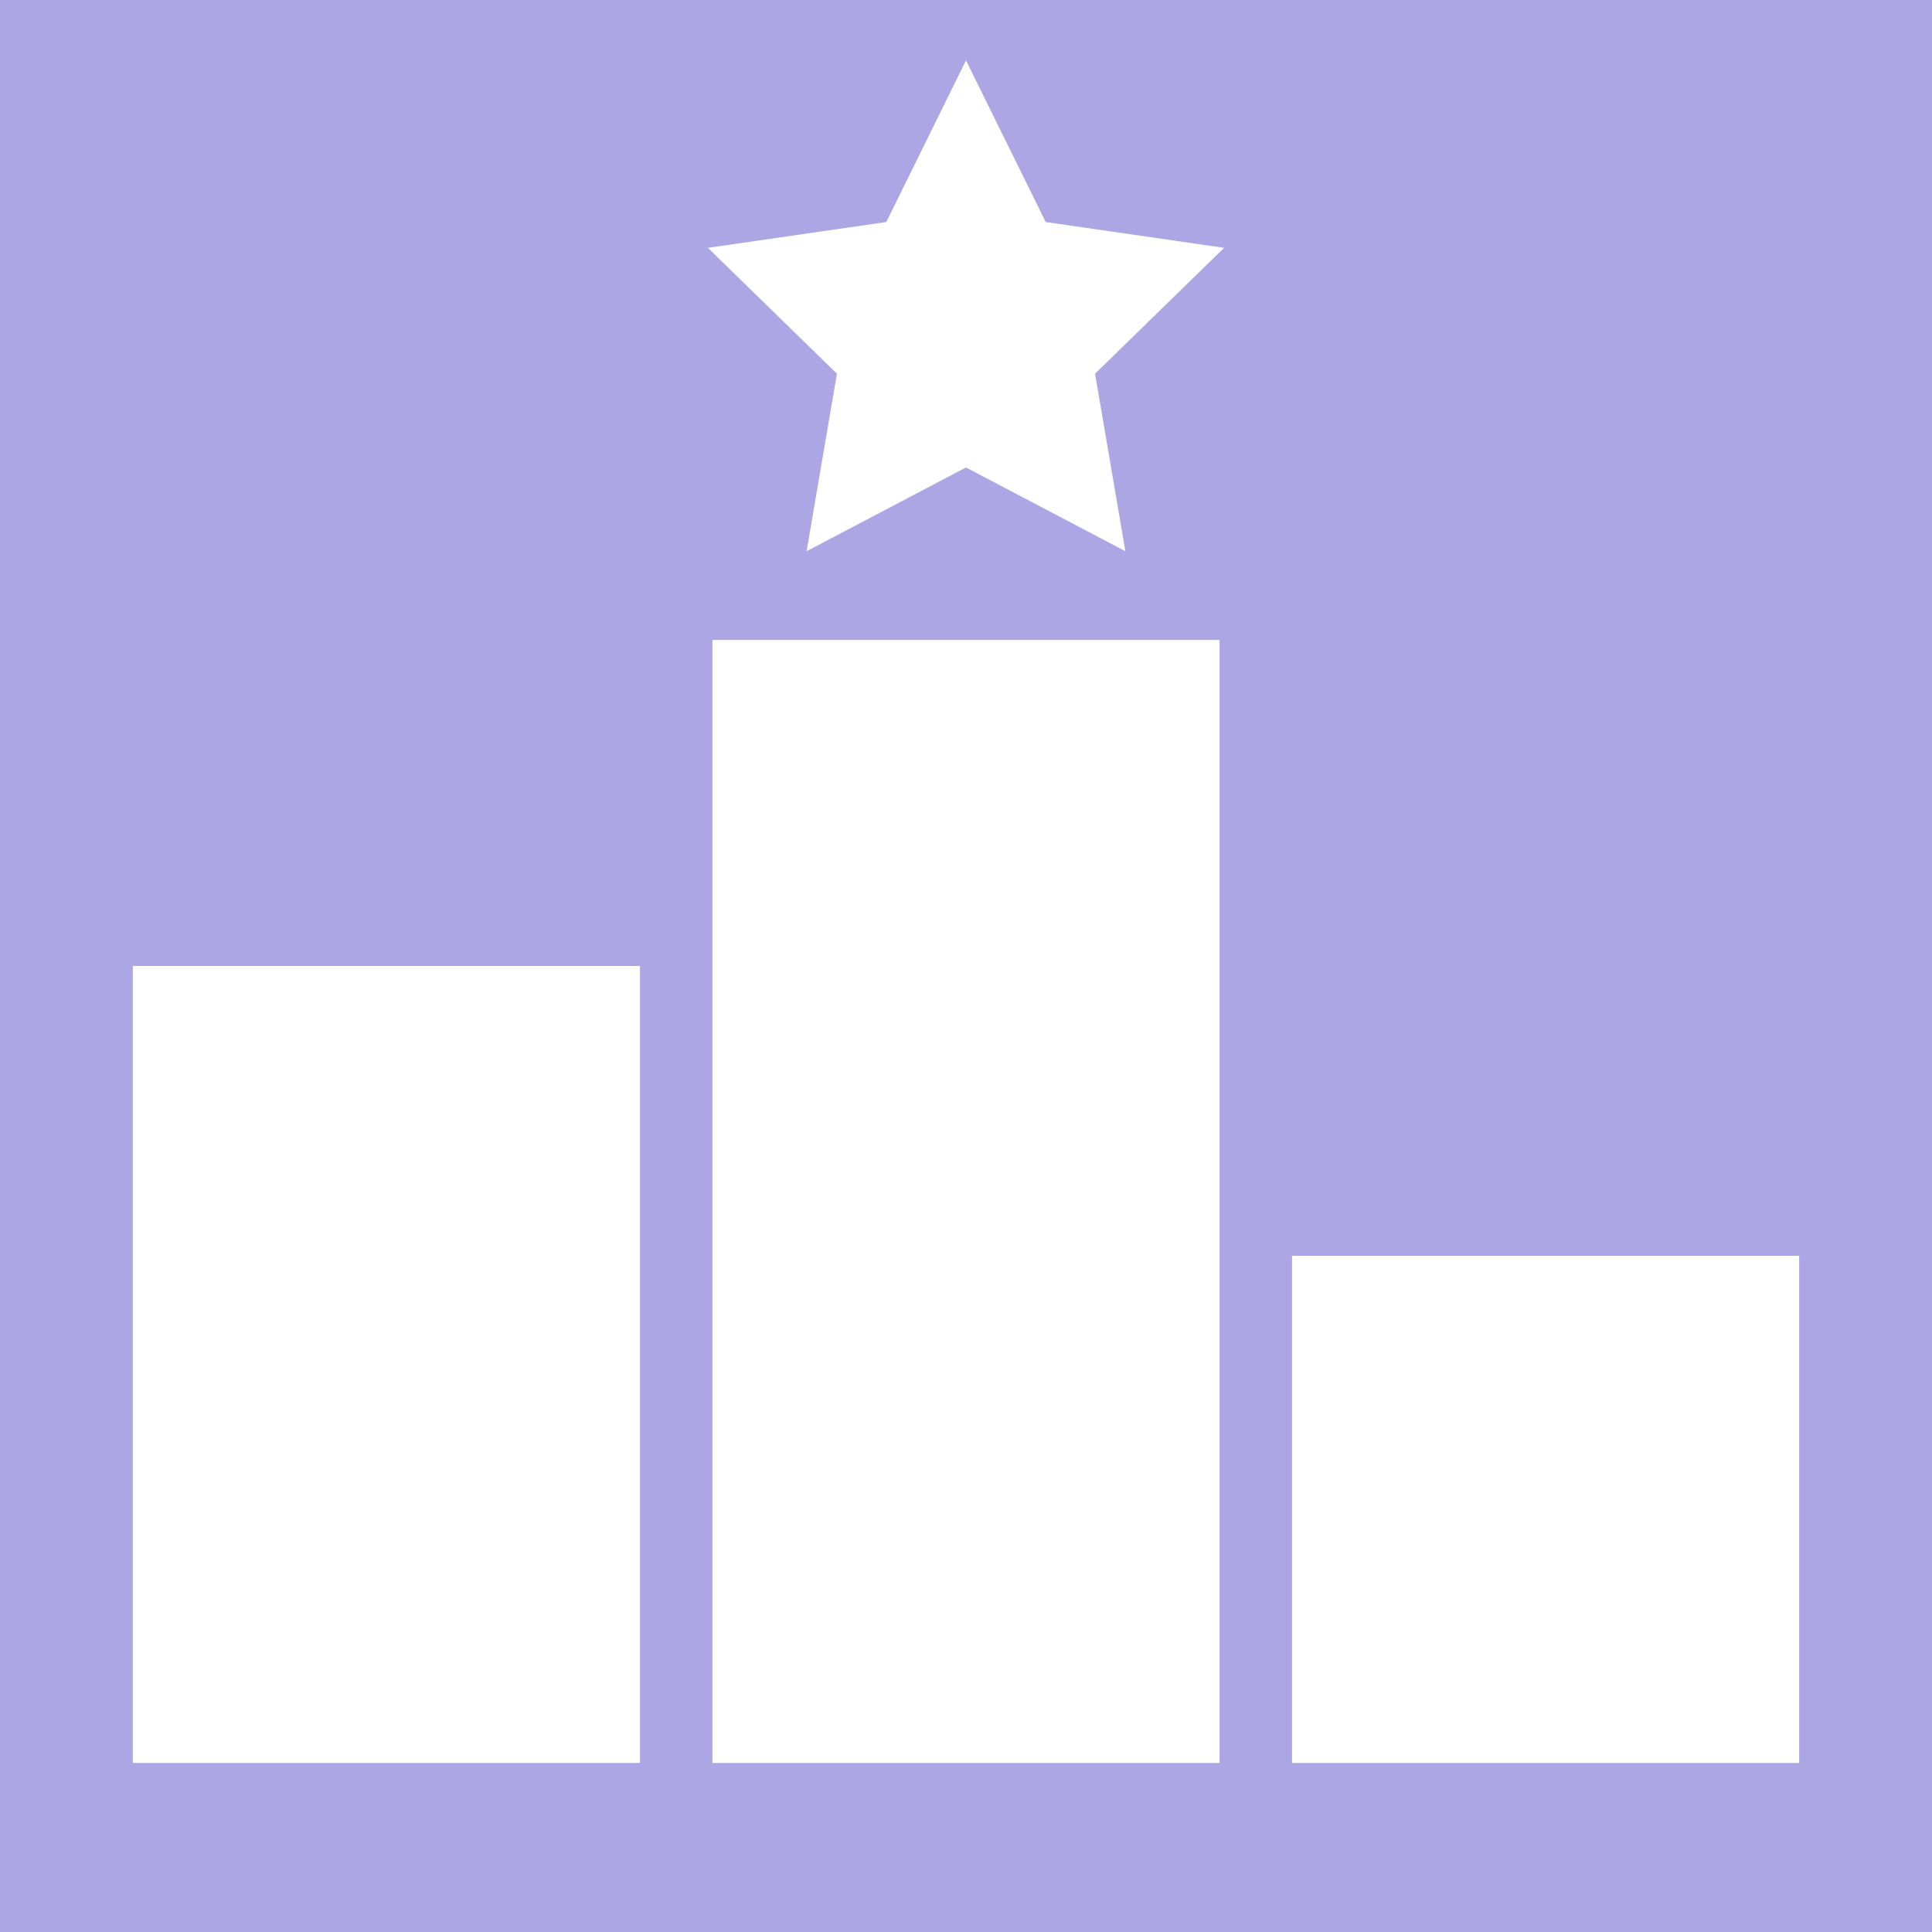
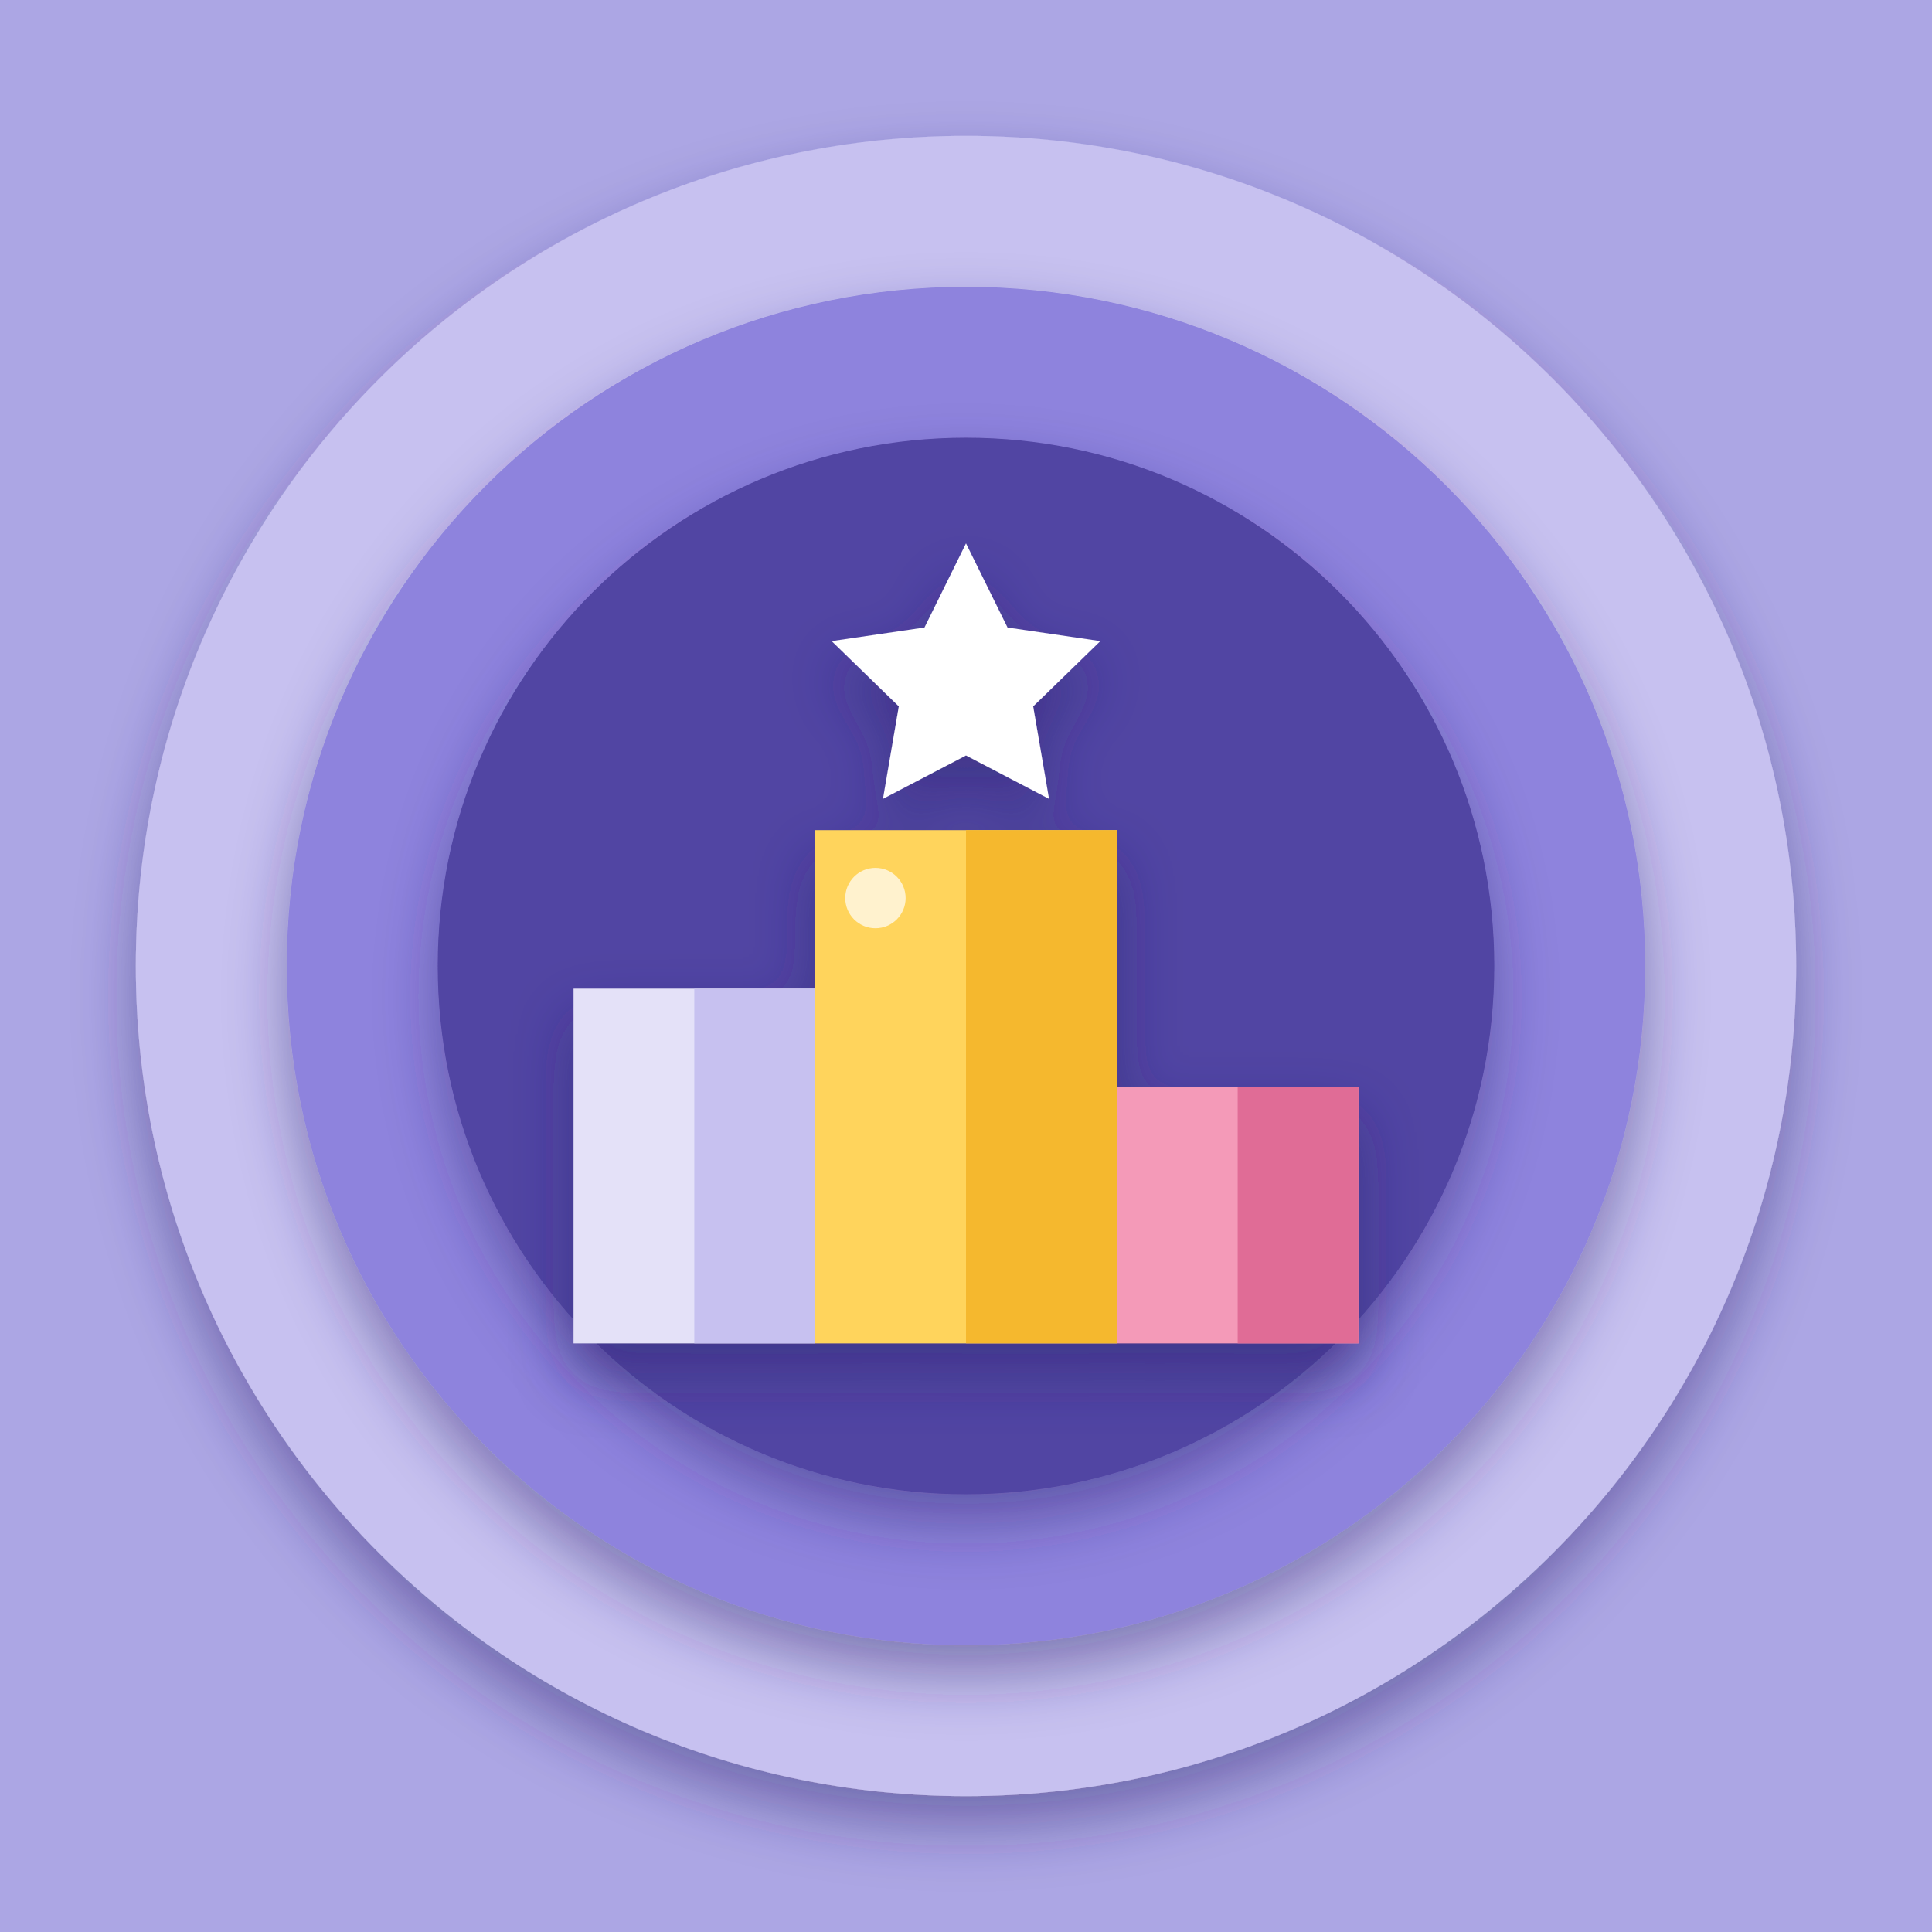
<svg xmlns="http://www.w3.org/2000/svg" width="128" height="128" viewBox="0 0 512 512">
+   <defs>
+     <filter id="shadow" width="140%" height="140%" x="-20%" y="-20%">
+       <feDropShadow dx="0" dy="8" flood-color="#2E2670" flood-opacity=".45" stdDeviation="8" />
+     </filter>
+   </defs>
  <rect width="100%" height="100%" fill="#ACA6E4" />
-   <g transform="matrix(1.2 0 0 1.2 -51.2 -51.2)">
-     <path fill="#fff" d="M200 184h112v248H200zM72 256h112v176H72zm256 64h112v112H328zM256 56l17.6 35.7 39.4 5.7-28.5 27.8 6.7 39.2L256 145.9l-35.2 18.5 6.7-39.2-28.5-27.8 39.4-5.7z" />
+   <circle cx="256" cy="256" r="220" fill="#C7C1F0" filter="url(#shadow)" />
+   <circle cx="256" cy="256" r="180" fill="#8E83DD" filter="url(#shadow)" />
+   <circle cx="256" cy="256" r="140" fill="#5144A3" filter="url(#shadow)" />
+   <g filter="url(#shadow)">
+     <path fill="#E4E1F8" d="M152 262h64v94h-64z" />
+     <path fill="#C7C1F0" d="M184 262h32v94h-32z" />
+     <path fill="#F49AB8" d="M296 288h64v68h-64z" />
+     <path fill="#E06C96" d="M328 288h32v68h-32z" />
+     <path fill="#FFD45C" d="M216 220h80v136h-80z" />
+     <path fill="#F5B82E" d="M256 220h40v136h-40z" />
+     <circle cx="232" cy="238" r="8" fill="#FFF" opacity=".7" />
+     <path fill="#FFF" d="m256 144 11 22.3 24.6 3.6-17.8 17.3 4.2 24.5L256 200.2l-22 11.5 4.2-24.5-17.8-17.3 24.6-3.6z" />
  </g>
</svg>
